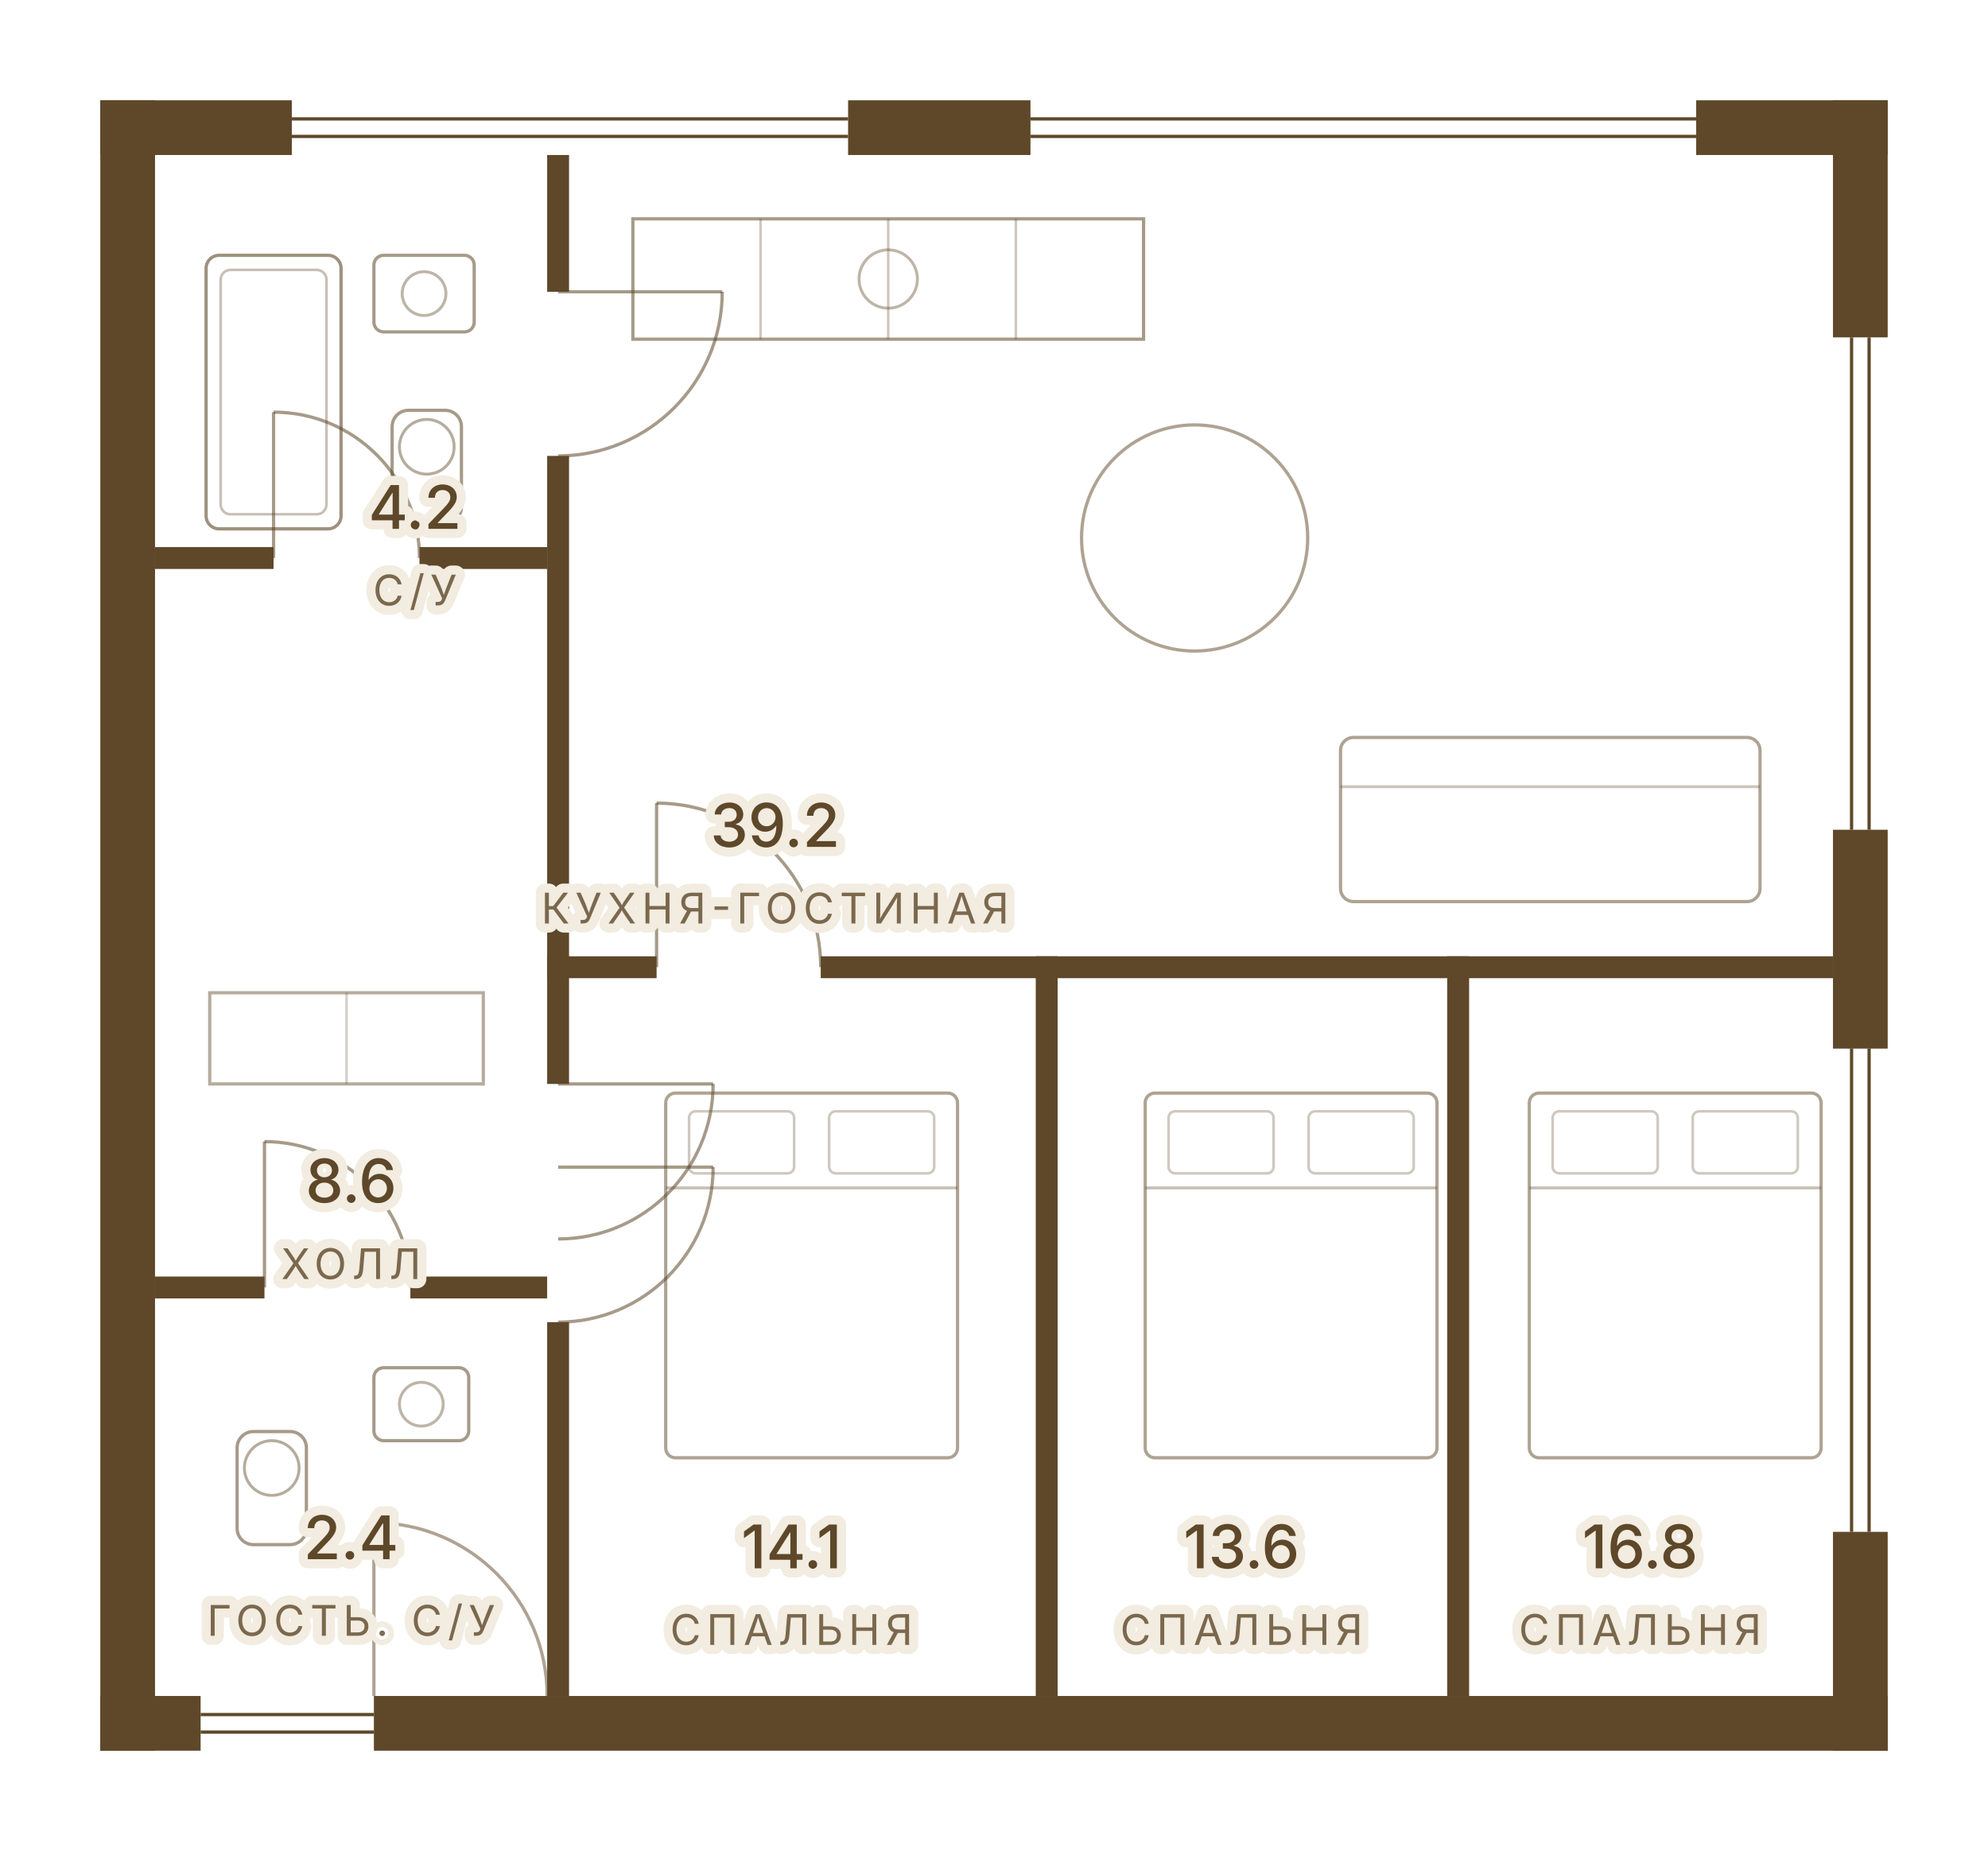
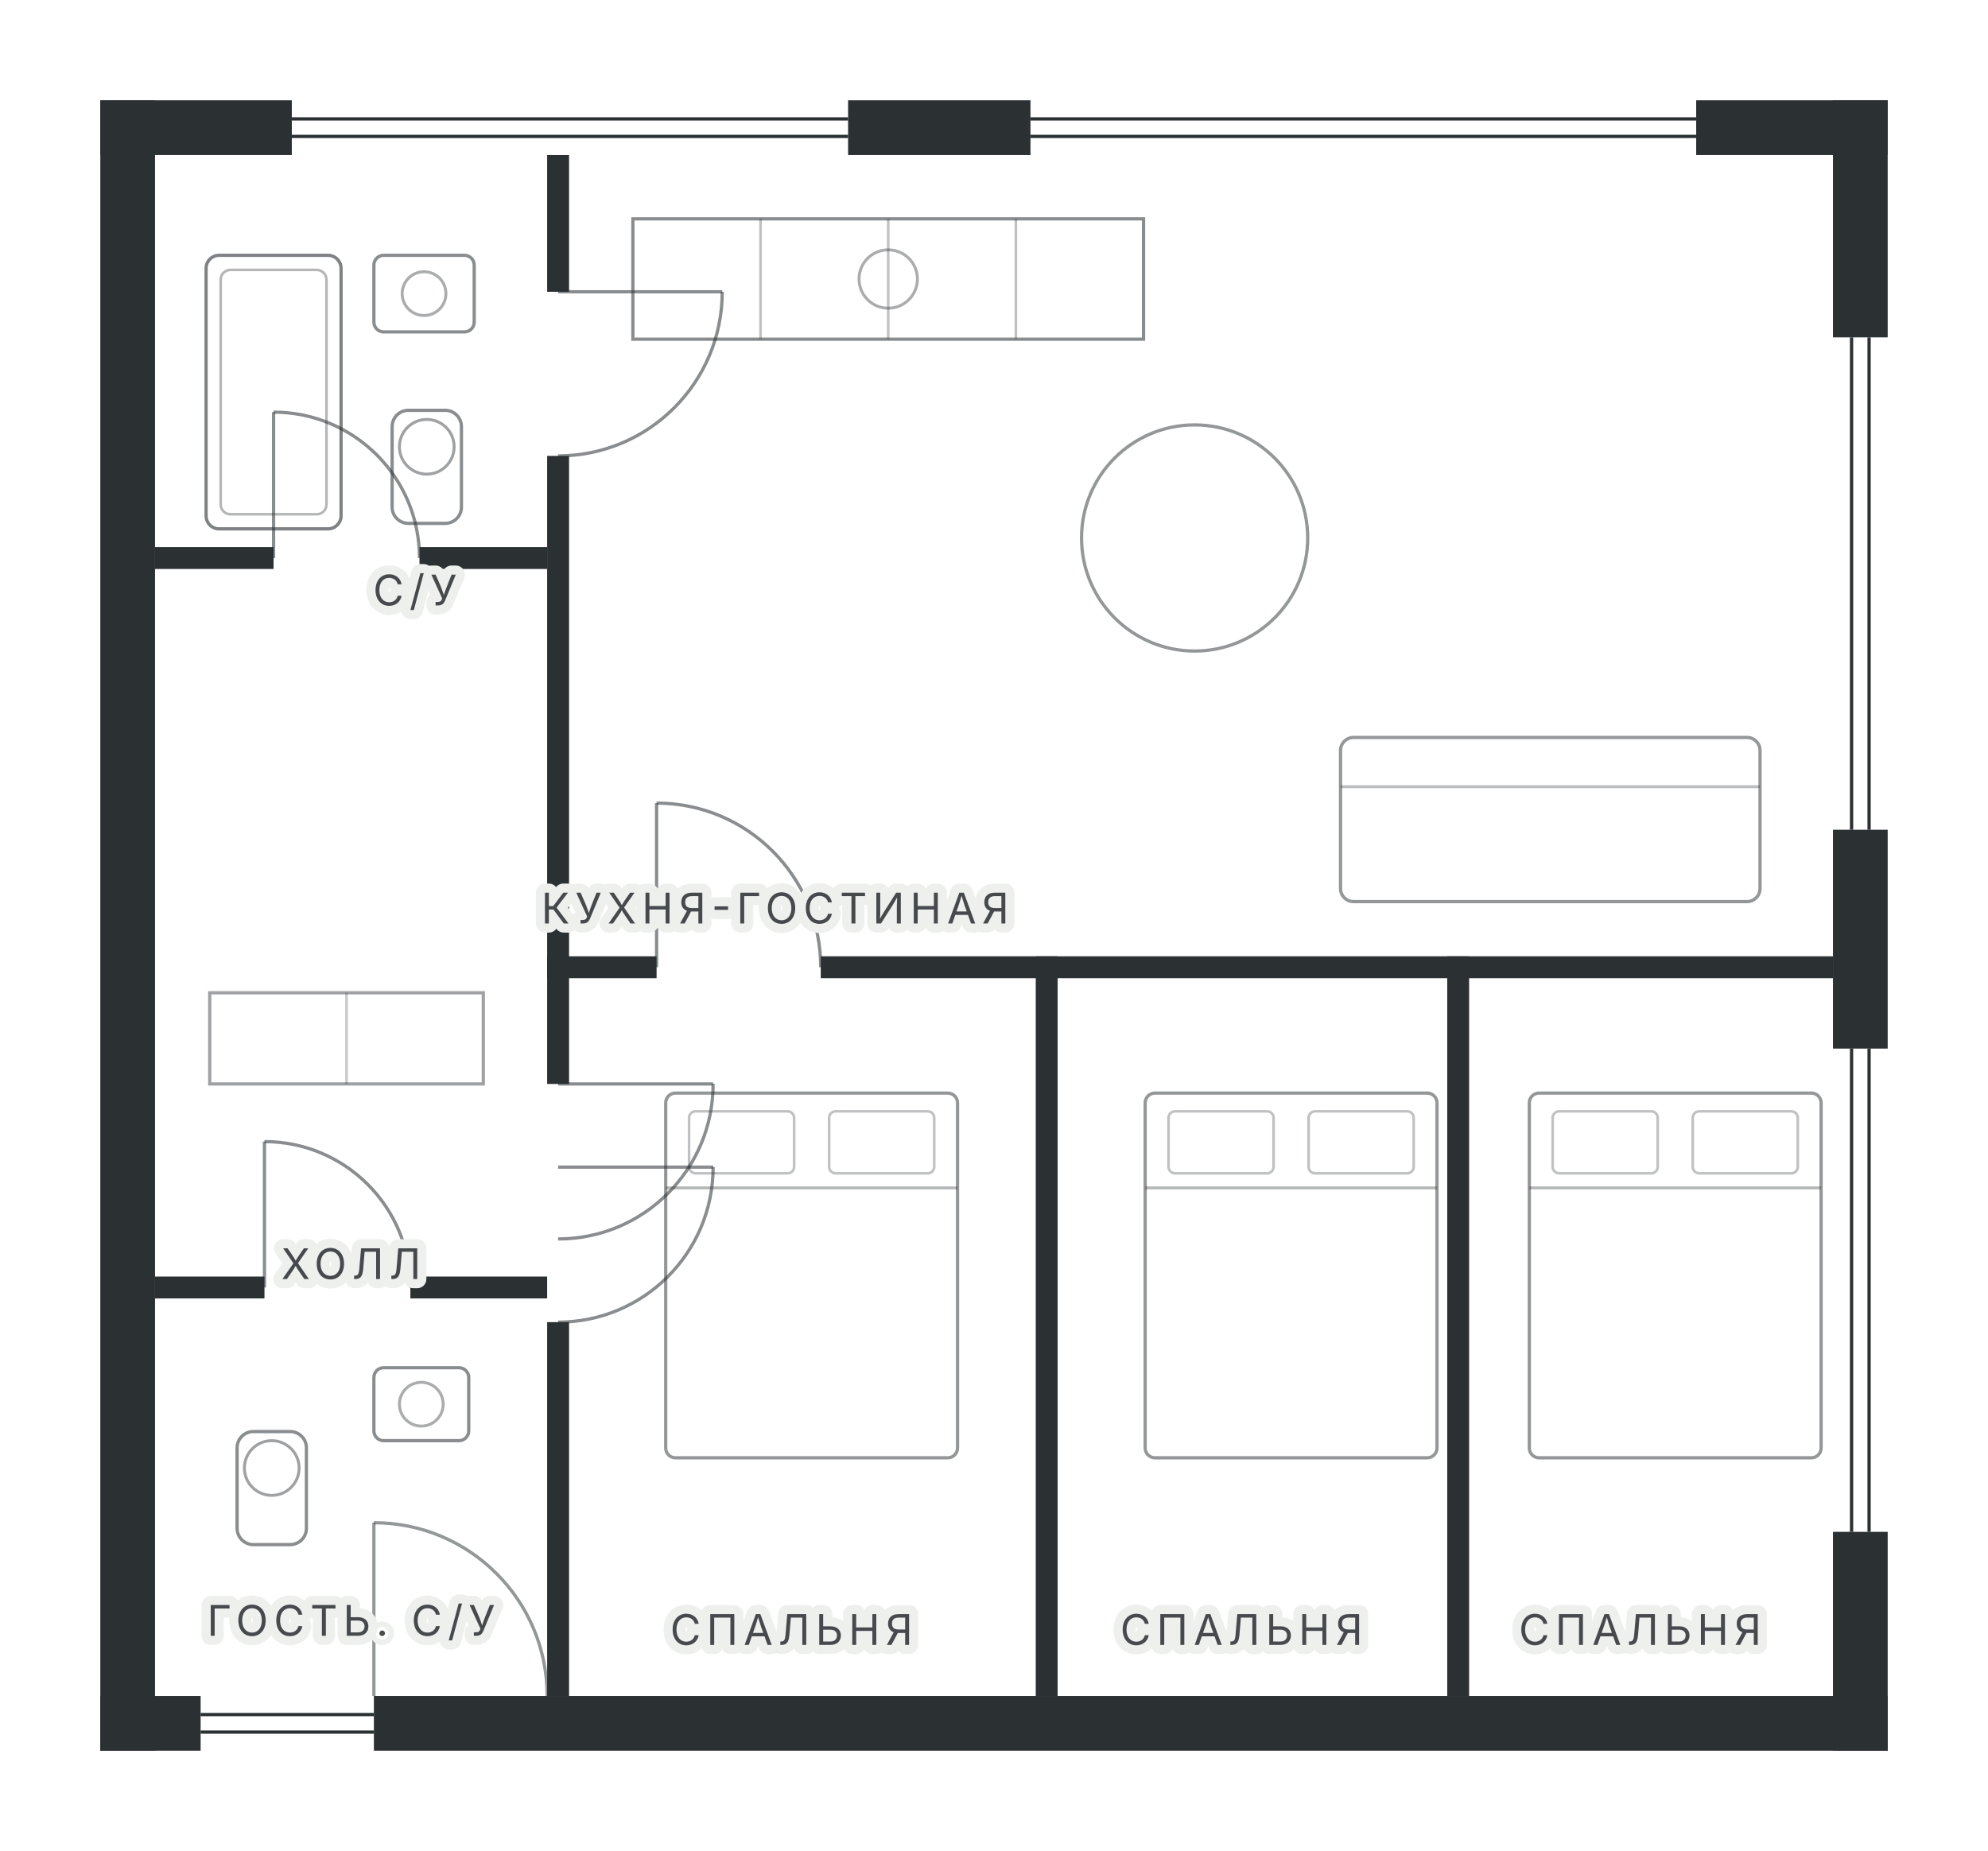
<svg xmlns="http://www.w3.org/2000/svg" viewBox="0 0 610.4 568.4" width="610.4" height="568.4" role="img" aria-label="Планировка">
  <g transform="translate(30.8,30.8)">
-     <rect x="0.0" y="0.0" width="58.8" height="16.8" fill="#5E4829" />
-     <rect x="229.6" y="0.0" width="56.0" height="16.8" fill="#5E4829" />
-     <rect x="490.0" y="0.0" width="58.8" height="16.8" fill="#5E4829" />
-     <rect x="0.0" y="490.0" width="30.8" height="16.8" fill="#5E4829" />
-     <rect x="84.0" y="490.0" width="464.8" height="16.8" fill="#5E4829" />
-     <rect x="0.0" y="0.0" width="16.8" height="506.8" fill="#5E4829" />
-     <rect x="532.0" y="0.0" width="16.8" height="72.8" fill="#5E4829" />
-     <rect x="532.0" y="224.0" width="16.8" height="67.2" fill="#5E4829" />
-     <rect x="532.0" y="439.6" width="16.8" height="67.2" fill="#5E4829" />
-     <line x1="58.8" y1="5.71" x2="229.6" y2="5.71" stroke="#5E4829" stroke-width="1" stroke-opacity="1.0" />
-     <line x1="58.8" y1="11.09" x2="229.6" y2="11.09" stroke="#5E4829" stroke-width="1" stroke-opacity="1.0" />
-     <line x1="285.6" y1="5.71" x2="490.0" y2="5.71" stroke="#5E4829" stroke-width="1" stroke-opacity="1.0" />
-     <line x1="285.6" y1="11.09" x2="490.0" y2="11.09" stroke="#5E4829" stroke-width="1" stroke-opacity="1.0" />
-     <line x1="537.71" y1="72.8" x2="537.71" y2="224.0" stroke="#5E4829" stroke-width="1" stroke-opacity="1.0" />
-     <line x1="543.09" y1="72.8" x2="543.09" y2="224.0" stroke="#5E4829" stroke-width="1" stroke-opacity="1.0" />
-     <line x1="537.71" y1="291.2" x2="537.71" y2="439.6" stroke="#5E4829" stroke-width="1" stroke-opacity="1.0" />
-     <line x1="543.09" y1="291.2" x2="543.09" y2="439.6" stroke="#5E4829" stroke-width="1" stroke-opacity="1.0" />
-     <line x1="30.8" y1="495.71" x2="84.0" y2="495.71" stroke="#5E4829" stroke-width="1" stroke-opacity="1.0" />
-     <line x1="30.8" y1="501.09" x2="84.0" y2="501.09" stroke="#5E4829" stroke-width="1" stroke-opacity="1.0" />
-     <rect x="137.2" y="16.8" width="6.72" height="42.0" fill="#5E4829" />
-     <rect x="137.2" y="109.2" width="6.72" height="192.86" fill="#5E4829" />
-     <rect x="137.2" y="375.2" width="6.72" height="114.8" fill="#5E4829" />
-     <path d="M190.96,58.8 A50.4,50.4 0 0 1 140.56,109.2" fill="none" stroke="#5E4829" stroke-width="1" stroke-opacity="0.55" />
-     <line x1="140.56" y1="58.8" x2="190.96" y2="58.8" stroke="#5E4829" stroke-width="1" stroke-opacity="0.55" />
-     <path d="M188.16,302.06 A47.6,47.6 0 0 1 140.56,349.66" fill="none" stroke="#5E4829" stroke-width="1" stroke-opacity="0.55" />
-     <line x1="140.56" y1="302.06" x2="188.16" y2="302.06" stroke="#5E4829" stroke-width="1" stroke-opacity="0.55" />
-     <path d="M188.16,327.6 A47.6,47.6 0 0 1 140.56,375.2" fill="none" stroke="#5E4829" stroke-width="1" stroke-opacity="0.55" />
-     <line x1="140.56" y1="327.6" x2="188.16" y2="327.6" stroke="#5E4829" stroke-width="1" stroke-opacity="0.55" />
-     <rect x="137.2" y="262.86" width="33.6" height="6.72" fill="#5E4829" />
-     <rect x="221.2" y="262.86" width="310.8" height="6.72" fill="#5E4829" />
-     <path d="M170.8,215.82 A50.4,50.4 0 0 1 221.2,266.22" fill="none" stroke="#5E4829" stroke-width="1" stroke-opacity="0.55" />
-     <line x1="170.8" y1="266.22" x2="170.8" y2="215.82" stroke="#5E4829" stroke-width="1" stroke-opacity="0.55" />
-     <rect x="16.8" y="137.2" width="36.4" height="6.72" fill="#5E4829" />
-     <rect x="98.0" y="137.2" width="39.2" height="6.72" fill="#5E4829" />
-     <path d="M53.2,95.76 A44.8,44.8 0 0 1 98.0,140.56" fill="none" stroke="#5E4829" stroke-width="1" stroke-opacity="0.55" />
-     <line x1="53.2" y1="140.56" x2="53.2" y2="95.76" stroke="#5E4829" stroke-width="1" stroke-opacity="0.55" />
-     <rect x="16.8" y="361.2" width="33.6" height="6.72" fill="#5E4829" />
-     <rect x="95.2" y="361.2" width="42.0" height="6.72" fill="#5E4829" />
-     <path d="M50.4,319.76 A44.8,44.8 0 0 1 95.2,364.56" fill="none" stroke="#5E4829" stroke-width="1" stroke-opacity="0.55" />
-     <line x1="50.4" y1="364.56" x2="50.4" y2="319.76" stroke="#5E4829" stroke-width="1" stroke-opacity="0.55" />
-     <rect x="287.22" y="262.86" width="6.72" height="227.14" fill="#5E4829" />
-     <rect x="413.56" y="262.86" width="6.72" height="227.14" fill="#5E4829" />
-     <path d="M84.0,436.8 A53.2,53.2 0 0 1 137.2,490.0" fill="none" stroke="#5E4829" stroke-width="1" stroke-opacity="0.5" />
-     <line x1="84.0" y1="490.0" x2="84.0" y2="436.8" stroke="#5E4829" stroke-width="1" stroke-opacity="0.5" />
-     <rect x="163.52" y="36.4" width="156.8" height="36.96" rx="0" fill="none" stroke="#5E4829" stroke-width="1" stroke-opacity="0.55" />
-     <line x1="202.72" y1="36.4" x2="202.72" y2="73.36" stroke="#5E4829" stroke-width="0.8" stroke-opacity="0.3" />
-     <line x1="241.92" y1="36.4" x2="241.92" y2="73.36" stroke="#5E4829" stroke-width="0.8" stroke-opacity="0.3" />
-     <line x1="281.12" y1="36.4" x2="281.12" y2="73.36" stroke="#5E4829" stroke-width="0.8" stroke-opacity="0.3" />
-     <circle cx="241.92" cy="54.88" r="8.96" fill="none" stroke="#5E4829" stroke-width="0.9" stroke-opacity="0.4" />
-     <circle cx="336.0" cy="134.4" r="34.72" fill="none" stroke="#5E4829" stroke-width="1" stroke-opacity="0.5" />
-     <rect x="380.8" y="195.66" width="128.8" height="50.4" rx="4" fill="none" stroke="#5E4829" stroke-width="1" stroke-opacity="0.5" />
-     <line x1="380.8" y1="210.78" x2="509.6" y2="210.78" stroke="#5E4829" stroke-width="0.9" stroke-opacity="0.32" />
-     <rect x="173.6" y="304.86" width="89.6" height="112.0" rx="3" fill="none" stroke="#5E4829" stroke-width="1" stroke-opacity="0.5" />
-     <line x1="173.6" y1="333.98" x2="263.2" y2="333.98" stroke="#5E4829" stroke-width="0.9" stroke-opacity="0.35" />
-     <rect x="180.77" y="310.46" width="32.26" height="19.04" rx="2" fill="none" stroke="#5E4829" stroke-width="0.8" stroke-opacity="0.3" />
-     <rect x="223.78" y="310.46" width="32.26" height="19.04" rx="2" fill="none" stroke="#5E4829" stroke-width="0.8" stroke-opacity="0.3" />
-     <rect x="320.82" y="304.86" width="89.6" height="112.0" rx="3" fill="none" stroke="#5E4829" stroke-width="1" stroke-opacity="0.5" />
-     <line x1="320.82" y1="333.98" x2="410.42" y2="333.98" stroke="#5E4829" stroke-width="0.9" stroke-opacity="0.35" />
-     <rect x="327.99" y="310.46" width="32.26" height="19.04" rx="2" fill="none" stroke="#5E4829" stroke-width="0.8" stroke-opacity="0.3" />
-     <rect x="371.0" y="310.46" width="32.26" height="19.04" rx="2" fill="none" stroke="#5E4829" stroke-width="0.8" stroke-opacity="0.3" />
-     <rect x="438.76" y="304.86" width="89.6" height="112.0" rx="3" fill="none" stroke="#5E4829" stroke-width="1" stroke-opacity="0.5" />
-     <line x1="438.76" y1="333.98" x2="528.36" y2="333.98" stroke="#5E4829" stroke-width="0.9" stroke-opacity="0.35" />
-     <rect x="445.93" y="310.46" width="32.26" height="19.04" rx="2" fill="none" stroke="#5E4829" stroke-width="0.8" stroke-opacity="0.3" />
-     <rect x="488.94" y="310.46" width="32.26" height="19.04" rx="2" fill="none" stroke="#5E4829" stroke-width="0.8" stroke-opacity="0.3" />
-     <rect x="32.48" y="47.6" width="41.44" height="84.0" rx="4" fill="none" stroke="#5E4829" stroke-width="1" stroke-opacity="0.6" />
-     <rect x="36.96" y="52.08" width="32.48" height="75.04" rx="3" fill="none" stroke="#5E4829" stroke-width="0.8" stroke-opacity="0.35" />
-     <rect x="89.6" y="95.2" width="21.28" height="34.72" rx="5" fill="none" stroke="#5E4829" stroke-width="1" stroke-opacity="0.55" />
-     <circle cx="100.24" cy="106.4" r="8.4" fill="none" stroke="#5E4829" stroke-width="0.9" stroke-opacity="0.45" />
-     <rect x="84.0" y="47.6" width="30.8" height="23.52" rx="3" fill="none" stroke="#5E4829" stroke-width="1" stroke-opacity="0.55" />
-     <circle cx="99.4" cy="59.36" r="6.72" fill="none" stroke="#5E4829" stroke-width="0.9" stroke-opacity="0.4" />
-     <rect x="42.0" y="408.8" width="21.28" height="34.72" rx="5" fill="none" stroke="#5E4829" stroke-width="1" stroke-opacity="0.55" />
-     <circle cx="52.64" cy="420.0" r="8.4" fill="none" stroke="#5E4829" stroke-width="0.9" stroke-opacity="0.45" />
-     <rect x="84.0" y="389.2" width="29.12" height="22.4" rx="3" fill="none" stroke="#5E4829" stroke-width="1" stroke-opacity="0.55" />
-     <circle cx="98.56" cy="400.4" r="6.72" fill="none" stroke="#5E4829" stroke-width="0.9" stroke-opacity="0.4" />
-     <rect x="33.6" y="274.06" width="84.0" height="28.0" rx="0" fill="none" stroke="#5E4829" stroke-width="1" stroke-opacity="0.45" />
-     <line x1="75.6" y1="274.06" x2="75.6" y2="302.06" stroke="#5E4829" stroke-width="0.8" stroke-opacity="0.26" />
-     <text x="207.2" y="229.26" text-anchor="middle" stroke="#F2ECE1" stroke-width="5.6" paint-order="stroke" stroke-linejoin="round" font-family="Manrope,Inter,sans-serif" font-size="18.5" font-weight="500" fill="#5E4829" fill-opacity="1">39.2</text>
-     <text x="207.2" y="252.78" text-anchor="middle" stroke="#F2ECE1" stroke-width="5.6" paint-order="stroke" stroke-linejoin="round" font-family="Manrope,Inter,sans-serif" font-size="13" letter-spacing="1.7" fill="#5E4829" fill-opacity=".8">КУХНЯ-ГОСТИНАЯ</text>
-     <text x="212.21" y="450.8" text-anchor="middle" stroke="#F2ECE1" stroke-width="5.6" paint-order="stroke" stroke-linejoin="round" font-family="Manrope,Inter,sans-serif" font-size="18.5" font-weight="500" fill="#5E4829" fill-opacity="1">14.1</text>
-     <text x="212.21" y="474.32" text-anchor="middle" stroke="#F2ECE1" stroke-width="5.6" paint-order="stroke" stroke-linejoin="round" font-family="Manrope,Inter,sans-serif" font-size="13" letter-spacing="1.7" fill="#5E4829" fill-opacity=".8">СПАЛЬНЯ</text>
-     <text x="350.39" y="450.8" text-anchor="middle" stroke="#F2ECE1" stroke-width="5.6" paint-order="stroke" stroke-linejoin="round" font-family="Manrope,Inter,sans-serif" font-size="18.5" font-weight="500" fill="#5E4829" fill-opacity="1">13.6</text>
-     <text x="350.39" y="474.32" text-anchor="middle" stroke="#F2ECE1" stroke-width="5.6" paint-order="stroke" stroke-linejoin="round" font-family="Manrope,Inter,sans-serif" font-size="13" letter-spacing="1.7" fill="#5E4829" fill-opacity=".8">СПАЛЬНЯ</text>
-     <text x="472.78" y="450.8" text-anchor="middle" stroke="#F2ECE1" stroke-width="5.6" paint-order="stroke" stroke-linejoin="round" font-family="Manrope,Inter,sans-serif" font-size="18.5" font-weight="500" fill="#5E4829" fill-opacity="1">16.8</text>
-     <text x="472.78" y="474.32" text-anchor="middle" stroke="#F2ECE1" stroke-width="5.6" paint-order="stroke" stroke-linejoin="round" font-family="Manrope,Inter,sans-serif" font-size="13" letter-spacing="1.7" fill="#5E4829" fill-opacity=".8">СПАЛЬНЯ</text>
-     <text x="96.6" y="131.6" text-anchor="middle" stroke="#F2ECE1" stroke-width="5.6" paint-order="stroke" stroke-linejoin="round" font-family="Manrope,Inter,sans-serif" font-size="18.5" font-weight="500" fill="#5E4829" fill-opacity="1">4.2</text>
-     <text x="96.6" y="155.12" text-anchor="middle" stroke="#F2ECE1" stroke-width="5.6" paint-order="stroke" stroke-linejoin="round" font-family="Manrope,Inter,sans-serif" font-size="13" letter-spacing="1.7" fill="#5E4829" fill-opacity=".8">С/У</text>
-     <text x="77.0" y="338.46" text-anchor="middle" stroke="#F2ECE1" stroke-width="5.6" paint-order="stroke" stroke-linejoin="round" font-family="Manrope,Inter,sans-serif" font-size="18.5" font-weight="500" fill="#5E4829" fill-opacity="1">8.6</text>
-     <text x="77.0" y="361.98" text-anchor="middle" stroke="#F2ECE1" stroke-width="5.6" paint-order="stroke" stroke-linejoin="round" font-family="Manrope,Inter,sans-serif" font-size="13" letter-spacing="1.7" fill="#5E4829" fill-opacity=".8">ХОЛЛ</text>
-     <text x="77.0" y="448.0" text-anchor="middle" stroke="#F2ECE1" stroke-width="5.6" paint-order="stroke" stroke-linejoin="round" font-family="Manrope,Inter,sans-serif" font-size="18.5" font-weight="500" fill="#5E4829" fill-opacity="1">2.4</text>
-     <text x="77.0" y="471.52" text-anchor="middle" stroke="#F2ECE1" stroke-width="5.6" paint-order="stroke" stroke-linejoin="round" font-family="Manrope,Inter,sans-serif" font-size="13" letter-spacing="1.7" fill="#5E4829" fill-opacity=".8">ГОСТЬ. С/У</text>
+     <rect x="0.0" y="0.0" width="58.8" height="16.8" fill="#2B3033" />
+     <rect x="229.6" y="0.0" width="56.0" height="16.8" fill="#2B3033" />
+     <rect x="490.0" y="0.0" width="58.8" height="16.8" fill="#2B3033" />
+     <rect x="0.0" y="490.0" width="30.8" height="16.8" fill="#2B3033" />
+     <rect x="84.0" y="490.0" width="464.8" height="16.8" fill="#2B3033" />
+     <rect x="0.0" y="0.0" width="16.8" height="506.8" fill="#2B3033" />
+     <rect x="532.0" y="0.0" width="16.8" height="72.8" fill="#2B3033" />
+     <rect x="532.0" y="224.0" width="16.8" height="67.2" fill="#2B3033" />
+     <rect x="532.0" y="439.6" width="16.8" height="67.2" fill="#2B3033" />
+     <line x1="58.8" y1="5.71" x2="229.6" y2="5.71" stroke="#2B3033" stroke-width="1" stroke-opacity="1.0" />
+     <line x1="58.8" y1="11.09" x2="229.6" y2="11.09" stroke="#2B3033" stroke-width="1" stroke-opacity="1.0" />
+     <line x1="285.6" y1="5.71" x2="490.0" y2="5.71" stroke="#2B3033" stroke-width="1" stroke-opacity="1.0" />
+     <line x1="285.6" y1="11.09" x2="490.0" y2="11.09" stroke="#2B3033" stroke-width="1" stroke-opacity="1.0" />
+     <line x1="537.71" y1="72.8" x2="537.71" y2="224.0" stroke="#2B3033" stroke-width="1" stroke-opacity="1.0" />
+     <line x1="543.09" y1="72.8" x2="543.09" y2="224.0" stroke="#2B3033" stroke-width="1" stroke-opacity="1.0" />
+     <line x1="537.71" y1="291.2" x2="537.71" y2="439.6" stroke="#2B3033" stroke-width="1" stroke-opacity="1.0" />
+     <line x1="543.09" y1="291.2" x2="543.09" y2="439.6" stroke="#2B3033" stroke-width="1" stroke-opacity="1.0" />
+     <line x1="30.8" y1="495.71" x2="84.0" y2="495.71" stroke="#2B3033" stroke-width="1" stroke-opacity="1.0" />
+     <line x1="30.8" y1="501.09" x2="84.0" y2="501.09" stroke="#2B3033" stroke-width="1" stroke-opacity="1.0" />
+     <rect x="137.2" y="16.8" width="6.72" height="42.0" fill="#2B3033" />
+     <rect x="137.2" y="109.2" width="6.72" height="192.86" fill="#2B3033" />
+     <rect x="137.2" y="375.2" width="6.72" height="114.8" fill="#2B3033" />
+     <path d="M190.96,58.8 A50.4,50.4 0 0 1 140.56,109.2" fill="none" stroke="#2B3033" stroke-width="1" stroke-opacity="0.55" />
+     <line x1="140.56" y1="58.8" x2="190.96" y2="58.8" stroke="#2B3033" stroke-width="1" stroke-opacity="0.55" />
+     <path d="M188.16,302.06 A47.6,47.6 0 0 1 140.56,349.66" fill="none" stroke="#2B3033" stroke-width="1" stroke-opacity="0.55" />
+     <line x1="140.56" y1="302.06" x2="188.16" y2="302.06" stroke="#2B3033" stroke-width="1" stroke-opacity="0.55" />
+     <path d="M188.16,327.6 A47.6,47.6 0 0 1 140.56,375.2" fill="none" stroke="#2B3033" stroke-width="1" stroke-opacity="0.55" />
+     <line x1="140.56" y1="327.6" x2="188.16" y2="327.6" stroke="#2B3033" stroke-width="1" stroke-opacity="0.55" />
+     <rect x="137.2" y="262.86" width="33.6" height="6.72" fill="#2B3033" />
+     <rect x="221.2" y="262.86" width="310.8" height="6.72" fill="#2B3033" />
+     <path d="M170.8,215.82 A50.4,50.4 0 0 1 221.2,266.22" fill="none" stroke="#2B3033" stroke-width="1" stroke-opacity="0.55" />
+     <line x1="170.8" y1="266.22" x2="170.8" y2="215.82" stroke="#2B3033" stroke-width="1" stroke-opacity="0.55" />
+     <rect x="16.8" y="137.2" width="36.4" height="6.72" fill="#2B3033" />
+     <rect x="98.0" y="137.2" width="39.2" height="6.72" fill="#2B3033" />
+     <path d="M53.2,95.76 A44.8,44.8 0 0 1 98.0,140.56" fill="none" stroke="#2B3033" stroke-width="1" stroke-opacity="0.55" />
+     <line x1="53.2" y1="140.56" x2="53.2" y2="95.76" stroke="#2B3033" stroke-width="1" stroke-opacity="0.55" />
+     <rect x="16.8" y="361.2" width="33.6" height="6.72" fill="#2B3033" />
+     <rect x="95.2" y="361.2" width="42.0" height="6.72" fill="#2B3033" />
+     <path d="M50.4,319.76 A44.8,44.8 0 0 1 95.2,364.56" fill="none" stroke="#2B3033" stroke-width="1" stroke-opacity="0.55" />
+     <line x1="50.4" y1="364.56" x2="50.4" y2="319.76" stroke="#2B3033" stroke-width="1" stroke-opacity="0.55" />
+     <rect x="287.22" y="262.86" width="6.72" height="227.14" fill="#2B3033" />
+     <rect x="413.56" y="262.86" width="6.72" height="227.14" fill="#2B3033" />
+     <path d="M84.0,436.8 A53.2,53.2 0 0 1 137.2,490.0" fill="none" stroke="#2B3033" stroke-width="1" stroke-opacity="0.5" />
+     <line x1="84.0" y1="490.0" x2="84.0" y2="436.8" stroke="#2B3033" stroke-width="1" stroke-opacity="0.5" />
+     <rect x="163.52" y="36.4" width="156.8" height="36.96" rx="0" fill="none" stroke="#2B3033" stroke-width="1" stroke-opacity="0.55" />
+     <line x1="202.72" y1="36.4" x2="202.72" y2="73.36" stroke="#2B3033" stroke-width="0.8" stroke-opacity="0.3" />
+     <line x1="241.92" y1="36.4" x2="241.92" y2="73.36" stroke="#2B3033" stroke-width="0.8" stroke-opacity="0.3" />
+     <line x1="281.12" y1="36.4" x2="281.12" y2="73.36" stroke="#2B3033" stroke-width="0.8" stroke-opacity="0.3" />
+     <circle cx="241.92" cy="54.88" r="8.96" fill="none" stroke="#2B3033" stroke-width="0.9" stroke-opacity="0.4" />
+     <circle cx="336.0" cy="134.4" r="34.72" fill="none" stroke="#2B3033" stroke-width="1" stroke-opacity="0.5" />
+     <rect x="380.8" y="195.66" width="128.8" height="50.4" rx="4" fill="none" stroke="#2B3033" stroke-width="1" stroke-opacity="0.5" />
+     <line x1="380.8" y1="210.78" x2="509.6" y2="210.78" stroke="#2B3033" stroke-width="0.9" stroke-opacity="0.32" />
+     <rect x="173.6" y="304.86" width="89.6" height="112.0" rx="3" fill="none" stroke="#2B3033" stroke-width="1" stroke-opacity="0.5" />
+     <line x1="173.6" y1="333.98" x2="263.2" y2="333.98" stroke="#2B3033" stroke-width="0.9" stroke-opacity="0.35" />
+     <rect x="180.77" y="310.46" width="32.26" height="19.04" rx="2" fill="none" stroke="#2B3033" stroke-width="0.8" stroke-opacity="0.3" />
+     <rect x="223.78" y="310.46" width="32.26" height="19.04" rx="2" fill="none" stroke="#2B3033" stroke-width="0.8" stroke-opacity="0.3" />
+     <rect x="320.82" y="304.86" width="89.6" height="112.0" rx="3" fill="none" stroke="#2B3033" stroke-width="1" stroke-opacity="0.5" />
+     <line x1="320.82" y1="333.98" x2="410.42" y2="333.98" stroke="#2B3033" stroke-width="0.9" stroke-opacity="0.35" />
+     <rect x="327.99" y="310.46" width="32.26" height="19.04" rx="2" fill="none" stroke="#2B3033" stroke-width="0.8" stroke-opacity="0.3" />
+     <rect x="371.0" y="310.46" width="32.26" height="19.04" rx="2" fill="none" stroke="#2B3033" stroke-width="0.8" stroke-opacity="0.3" />
+     <rect x="438.76" y="304.86" width="89.6" height="112.0" rx="3" fill="none" stroke="#2B3033" stroke-width="1" stroke-opacity="0.5" />
+     <line x1="438.76" y1="333.98" x2="528.36" y2="333.98" stroke="#2B3033" stroke-width="0.9" stroke-opacity="0.35" />
+     <rect x="445.93" y="310.46" width="32.26" height="19.04" rx="2" fill="none" stroke="#2B3033" stroke-width="0.8" stroke-opacity="0.3" />
+     <rect x="488.94" y="310.46" width="32.26" height="19.04" rx="2" fill="none" stroke="#2B3033" stroke-width="0.8" stroke-opacity="0.3" />
+     <rect x="32.48" y="47.6" width="41.44" height="84.0" rx="4" fill="none" stroke="#2B3033" stroke-width="1" stroke-opacity="0.6" />
+     <rect x="36.96" y="52.08" width="32.48" height="75.04" rx="3" fill="none" stroke="#2B3033" stroke-width="0.8" stroke-opacity="0.35" />
+     <rect x="89.6" y="95.2" width="21.28" height="34.72" rx="5" fill="none" stroke="#2B3033" stroke-width="1" stroke-opacity="0.55" />
+     <circle cx="100.24" cy="106.4" r="8.4" fill="none" stroke="#2B3033" stroke-width="0.9" stroke-opacity="0.45" />
+     <rect x="84.0" y="47.6" width="30.8" height="23.52" rx="3" fill="none" stroke="#2B3033" stroke-width="1" stroke-opacity="0.55" />
+     <circle cx="99.4" cy="59.36" r="6.72" fill="none" stroke="#2B3033" stroke-width="0.9" stroke-opacity="0.4" />
+     <rect x="42.0" y="408.8" width="21.28" height="34.72" rx="5" fill="none" stroke="#2B3033" stroke-width="1" stroke-opacity="0.55" />
+     <circle cx="52.64" cy="420.0" r="8.4" fill="none" stroke="#2B3033" stroke-width="0.9" stroke-opacity="0.45" />
+     <rect x="84.0" y="389.2" width="29.12" height="22.4" rx="3" fill="none" stroke="#2B3033" stroke-width="1" stroke-opacity="0.55" />
+     <circle cx="98.56" cy="400.4" r="6.72" fill="none" stroke="#2B3033" stroke-width="0.9" stroke-opacity="0.4" />
+     <rect x="33.6" y="274.06" width="84.0" height="28.0" rx="0" fill="none" stroke="#2B3033" stroke-width="1" stroke-opacity="0.45" />
+     <line x1="75.6" y1="274.06" x2="75.6" y2="302.06" stroke="#2B3033" stroke-width="0.8" stroke-opacity="0.26" />
+     <text x="207.2" y="252.78" text-anchor="middle" stroke="#EEF0EE" stroke-width="5.6" paint-order="stroke" stroke-linejoin="round" font-family="Manrope,Inter,sans-serif" font-size="13" letter-spacing="1.7" fill="#2B3033" fill-opacity=".86">КУХНЯ-ГОСТИНАЯ</text>
+     <text x="212.21" y="474.32" text-anchor="middle" stroke="#EEF0EE" stroke-width="5.6" paint-order="stroke" stroke-linejoin="round" font-family="Manrope,Inter,sans-serif" font-size="13" letter-spacing="1.7" fill="#2B3033" fill-opacity=".86">СПАЛЬНЯ</text>
+     <text x="350.39" y="474.32" text-anchor="middle" stroke="#EEF0EE" stroke-width="5.6" paint-order="stroke" stroke-linejoin="round" font-family="Manrope,Inter,sans-serif" font-size="13" letter-spacing="1.7" fill="#2B3033" fill-opacity=".86">СПАЛЬНЯ</text>
+     <text x="472.78" y="474.32" text-anchor="middle" stroke="#EEF0EE" stroke-width="5.6" paint-order="stroke" stroke-linejoin="round" font-family="Manrope,Inter,sans-serif" font-size="13" letter-spacing="1.7" fill="#2B3033" fill-opacity=".86">СПАЛЬНЯ</text>
+     <text x="96.6" y="155.12" text-anchor="middle" stroke="#EEF0EE" stroke-width="5.6" paint-order="stroke" stroke-linejoin="round" font-family="Manrope,Inter,sans-serif" font-size="13" letter-spacing="1.7" fill="#2B3033" fill-opacity=".86">С/У</text>
+     <text x="77.0" y="361.98" text-anchor="middle" stroke="#EEF0EE" stroke-width="5.6" paint-order="stroke" stroke-linejoin="round" font-family="Manrope,Inter,sans-serif" font-size="13" letter-spacing="1.7" fill="#2B3033" fill-opacity=".86">ХОЛЛ</text>
+     <text x="77.0" y="471.52" text-anchor="middle" stroke="#EEF0EE" stroke-width="5.6" paint-order="stroke" stroke-linejoin="round" font-family="Manrope,Inter,sans-serif" font-size="13" letter-spacing="1.7" fill="#2B3033" fill-opacity=".86">ГОСТЬ. С/У</text>
  </g>
</svg>
